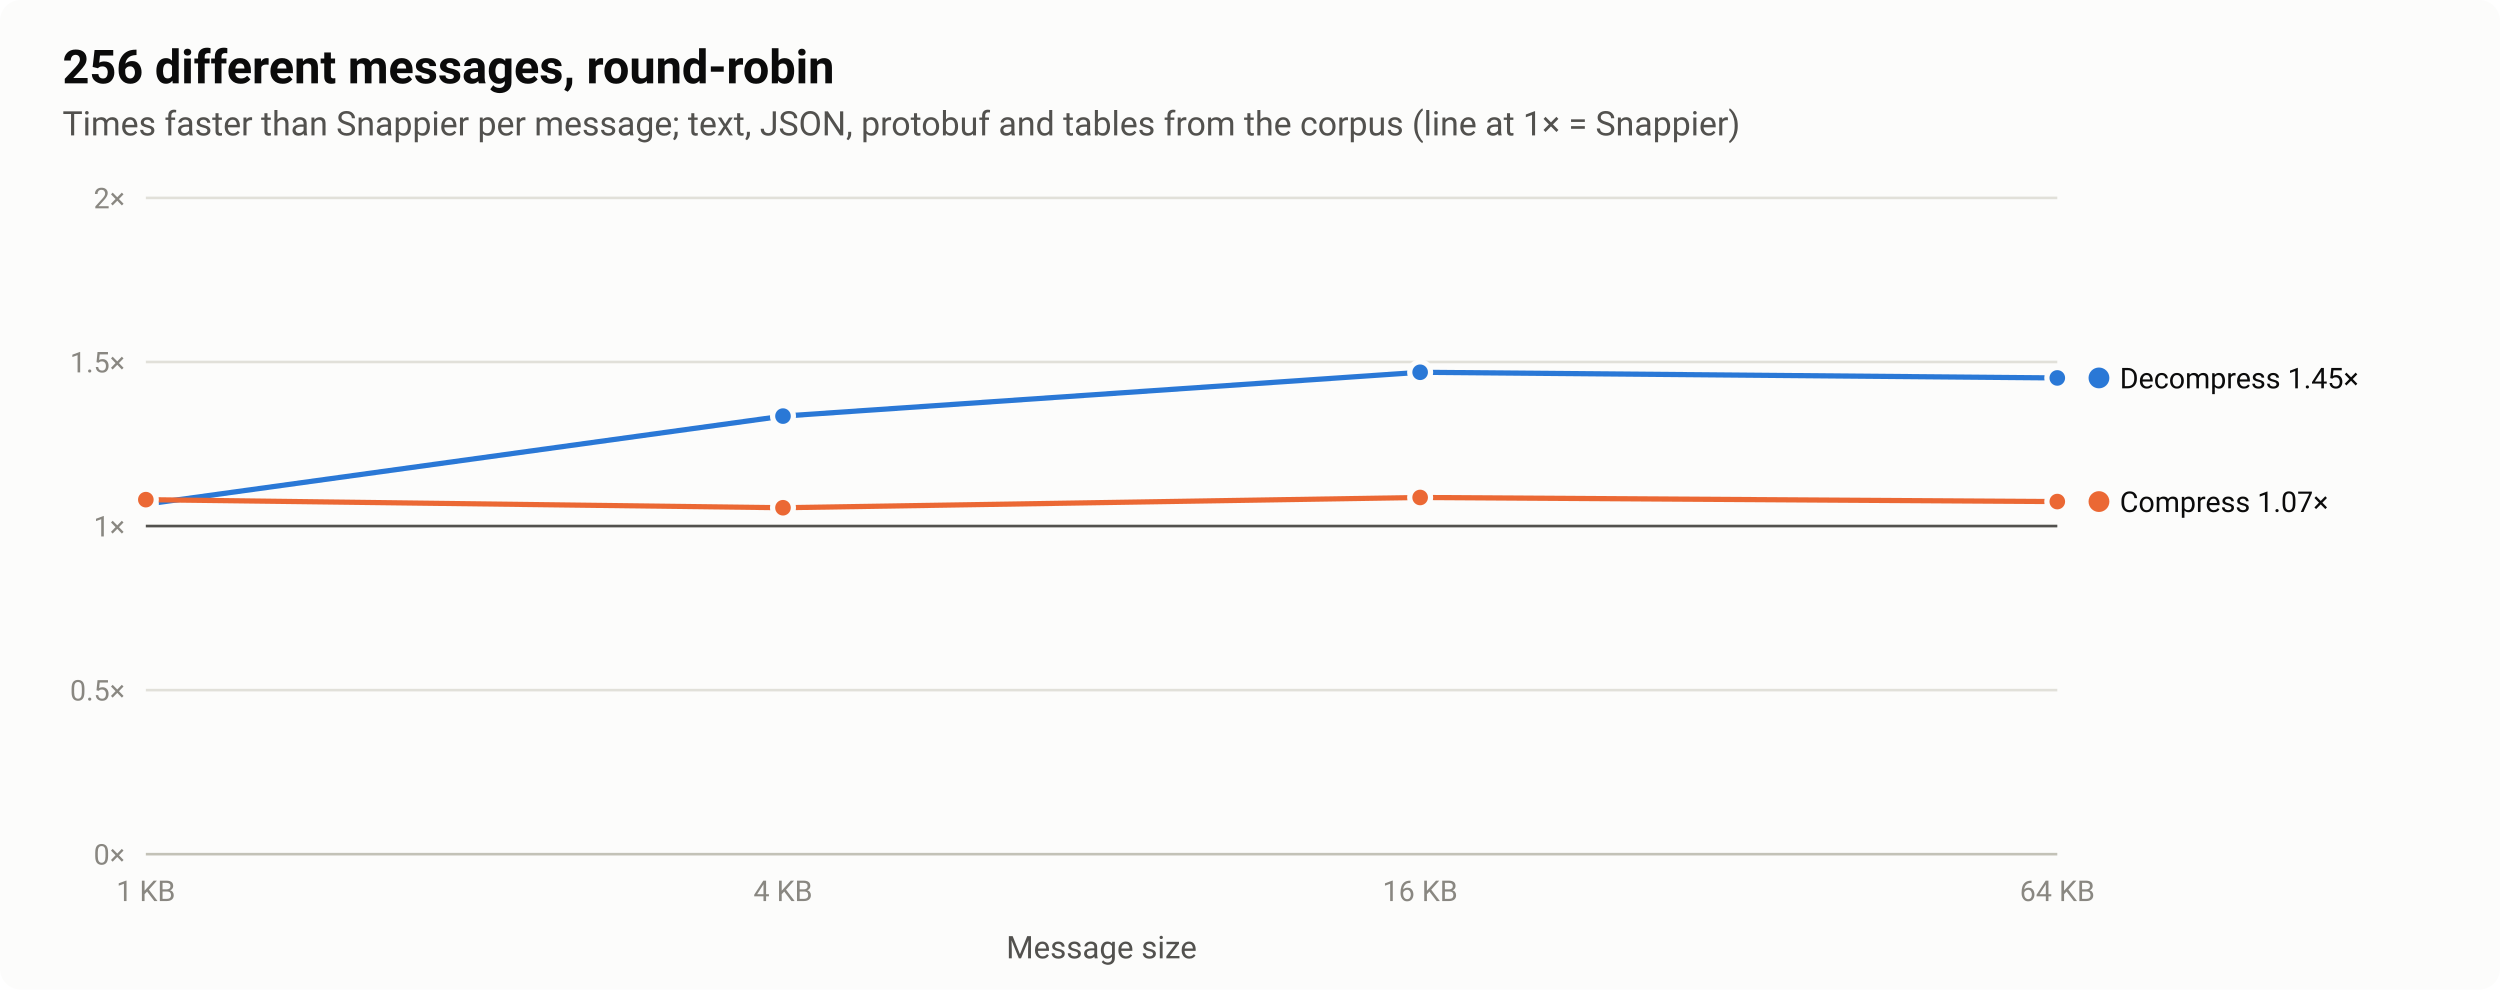
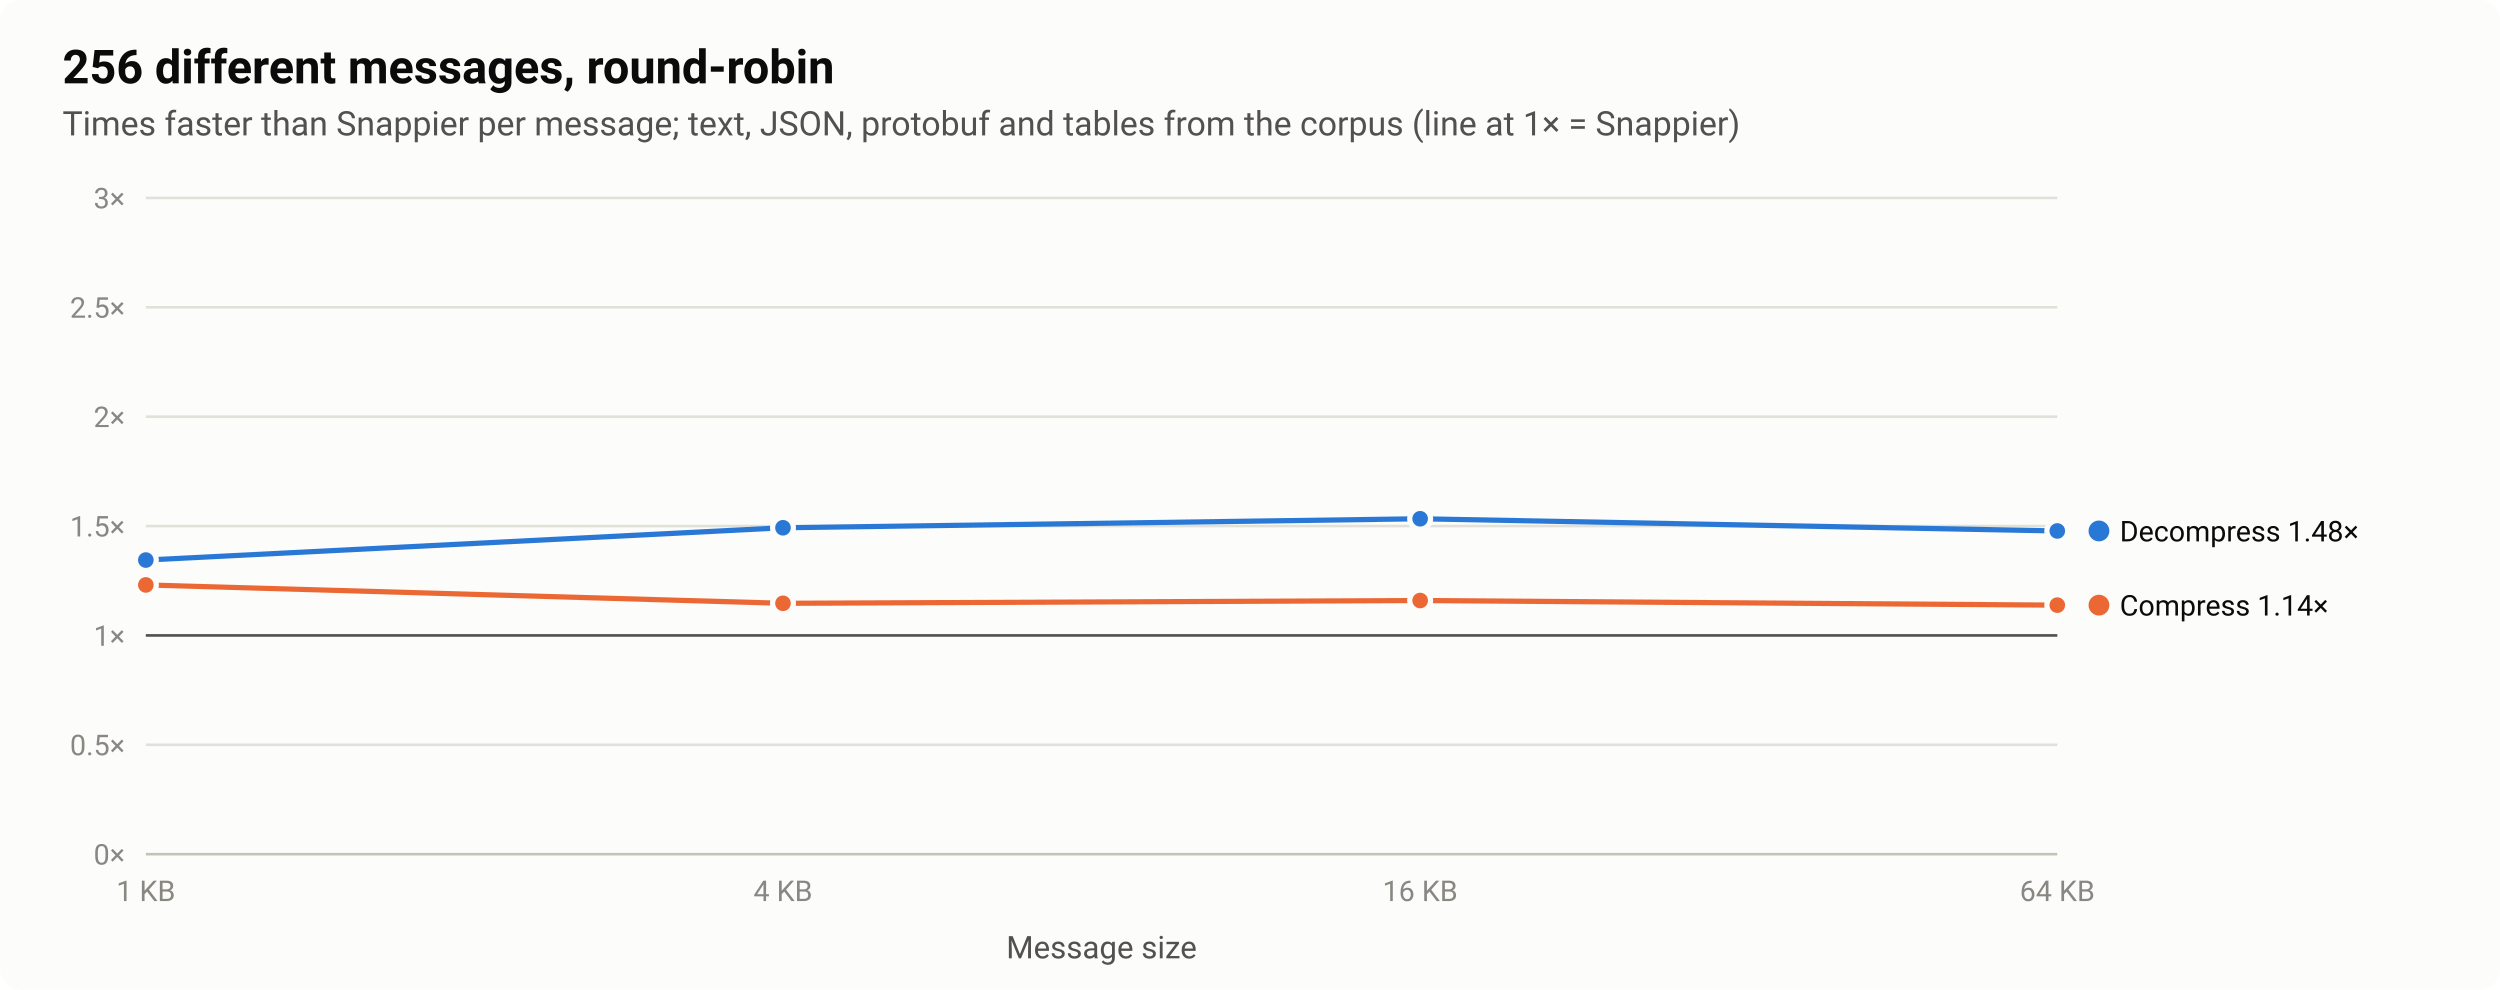
<svg xmlns="http://www.w3.org/2000/svg" width="960" height="380" viewBox="0 0 960 380" role="img" aria-labelledby="t d" font-family="system-ui, -apple-system, 'Segoe UI', Roboto, Helvetica, Arial, sans-serif">
  <rect width="960" height="380" rx="8" fill="#fcfcfb" />
  <text x="24" y="32" font-size="18" fill="#0b0b0b" font-weight="600">256 different messages, round-robin</text>
  <text x="24" y="52" font-size="13" fill="#52514e">Times faster than Snappier per message; text, JSON, protobuf and tables from the corpus (line at 1× = Snappier)</text>
  <line x1="56" y1="328" x2="790" y2="328" stroke="#c3c2b7" stroke-width="1" />
  <text x="48" y="332" font-size="11" fill="#898781" text-anchor="end">0×</text>
-   <line x1="56" y1="265" x2="790" y2="265" stroke="#e1e0d9" stroke-width="1" />
-   <text x="48" y="269" font-size="11" fill="#898781" text-anchor="end">0.5×</text>
+   <line x1="56" y1="286" x2="790" y2="286" stroke="#e1e0d9" stroke-width="1" />
+   <text x="48" y="290" font-size="11" fill="#898781" text-anchor="end">0.5×</text>
+   <line x1="56" y1="244" x2="790" y2="244" stroke="#e1e0d9" stroke-width="1" />
+   <text x="48" y="248" font-size="11" fill="#898781" text-anchor="end">1×</text>
  <line x1="56" y1="202" x2="790" y2="202" stroke="#e1e0d9" stroke-width="1" />
-   <text x="48" y="206" font-size="11" fill="#898781" text-anchor="end">1×</text>
-   <line x1="56" y1="139" x2="790" y2="139" stroke="#e1e0d9" stroke-width="1" />
-   <text x="48" y="143" font-size="11" fill="#898781" text-anchor="end">1.5×</text>
+   <text x="48" y="206" font-size="11" fill="#898781" text-anchor="end">1.5×</text>
+   <line x1="56" y1="160" x2="790" y2="160" stroke="#e1e0d9" stroke-width="1" />
+   <text x="48" y="164" font-size="11" fill="#898781" text-anchor="end">2×</text>
+   <line x1="56" y1="118" x2="790" y2="118" stroke="#e1e0d9" stroke-width="1" />
+   <text x="48" y="122" font-size="11" fill="#898781" text-anchor="end">2.5×</text>
  <line x1="56" y1="76" x2="790" y2="76" stroke="#e1e0d9" stroke-width="1" />
-   <text x="48" y="80" font-size="11" fill="#898781" text-anchor="end">2×</text>
-   <line x1="56" y1="202" x2="790" y2="202" stroke="#52514e" stroke-width="1" />
+   <text x="48" y="80" font-size="11" fill="#898781" text-anchor="end">3×</text>
+   <line x1="56" y1="244" x2="790" y2="244" stroke="#52514e" stroke-width="1" />
  <text x="56" y="346" font-size="11" fill="#898781" text-anchor="middle">1 KB</text>
  <text x="300.667" y="346" font-size="11" fill="#898781" text-anchor="middle">4 KB</text>
  <text x="545.333" y="346" font-size="11" fill="#898781" text-anchor="middle">16 KB</text>
  <text x="790" y="346" font-size="11" fill="#898781" text-anchor="middle">64 KB</text>
  <text x="423" y="368" font-size="12" fill="#52514e" text-anchor="middle">Message size</text>
-   <polyline points="56,193.612 300.667,159.783 545.333,142.95 790,145.127" fill="none" stroke="#2a78d6" stroke-width="2" stroke-linejoin="round" stroke-linecap="round" />
-   <circle cx="56" cy="193.612" r="4" fill="#2a78d6" stroke="#fcfcfb" stroke-width="2" />
-   <circle cx="300.667" cy="159.783" r="4" fill="#2a78d6" stroke="#fcfcfb" stroke-width="2" />
-   <circle cx="545.333" cy="142.95" r="4" fill="#2a78d6" stroke="#fcfcfb" stroke-width="2" />
-   <circle cx="790" cy="145.127" r="4" fill="#2a78d6" stroke="#fcfcfb" stroke-width="2" />
-   <polyline points="56,191.865 300.667,194.972 545.333,191.03 790,192.604" fill="none" stroke="#eb6834" stroke-width="2" stroke-linejoin="round" stroke-linecap="round" />
-   <circle cx="56" cy="191.865" r="4" fill="#eb6834" stroke="#fcfcfb" stroke-width="2" />
-   <circle cx="300.667" cy="194.972" r="4" fill="#eb6834" stroke="#fcfcfb" stroke-width="2" />
-   <circle cx="545.333" cy="191.03" r="4" fill="#eb6834" stroke="#fcfcfb" stroke-width="2" />
-   <circle cx="790" cy="192.604" r="4" fill="#eb6834" stroke="#fcfcfb" stroke-width="2" />
-   <circle cx="806" cy="145.127" r="4" fill="#2a78d6" />
-   <text x="814" y="149.127" font-size="11" fill="#0b0b0b">Decompress 1.45×</text>
-   <circle cx="806" cy="192.604" r="4" fill="#eb6834" />
-   <text x="814" y="196.604" font-size="11" fill="#0b0b0b">Compress 1.07×</text>
+   <polyline points="56,215.061 300.667,202.664 545.333,199.204 790,203.887" fill="none" stroke="#2a78d6" stroke-width="2" stroke-linejoin="round" stroke-linecap="round" />
+   <circle cx="56" cy="215.061" r="4" fill="#2a78d6" stroke="#fcfcfb" stroke-width="2" />
+   <circle cx="300.667" cy="202.664" r="4" fill="#2a78d6" stroke="#fcfcfb" stroke-width="2" />
+   <circle cx="545.333" cy="199.204" r="4" fill="#2a78d6" stroke="#fcfcfb" stroke-width="2" />
+   <circle cx="790" cy="203.887" r="4" fill="#2a78d6" stroke="#fcfcfb" stroke-width="2" />
+   <polyline points="56,224.61 300.667,231.671 545.333,230.602 790,232.375" fill="none" stroke="#eb6834" stroke-width="2" stroke-linejoin="round" stroke-linecap="round" />
+   <circle cx="56" cy="224.61" r="4" fill="#eb6834" stroke="#fcfcfb" stroke-width="2" />
+   <circle cx="300.667" cy="231.671" r="4" fill="#eb6834" stroke="#fcfcfb" stroke-width="2" />
+   <circle cx="545.333" cy="230.602" r="4" fill="#eb6834" stroke="#fcfcfb" stroke-width="2" />
+   <circle cx="790" cy="232.375" r="4" fill="#eb6834" stroke="#fcfcfb" stroke-width="2" />
+   <circle cx="806" cy="203.887" r="4" fill="#2a78d6" />
+   <text x="814" y="207.887" font-size="11" fill="#0b0b0b">Decompress 1.48×</text>
+   <circle cx="806" cy="232.375" r="4" fill="#eb6834" />
+   <text x="814" y="236.375" font-size="11" fill="#0b0b0b">Compress 1.14×</text>
</svg>
